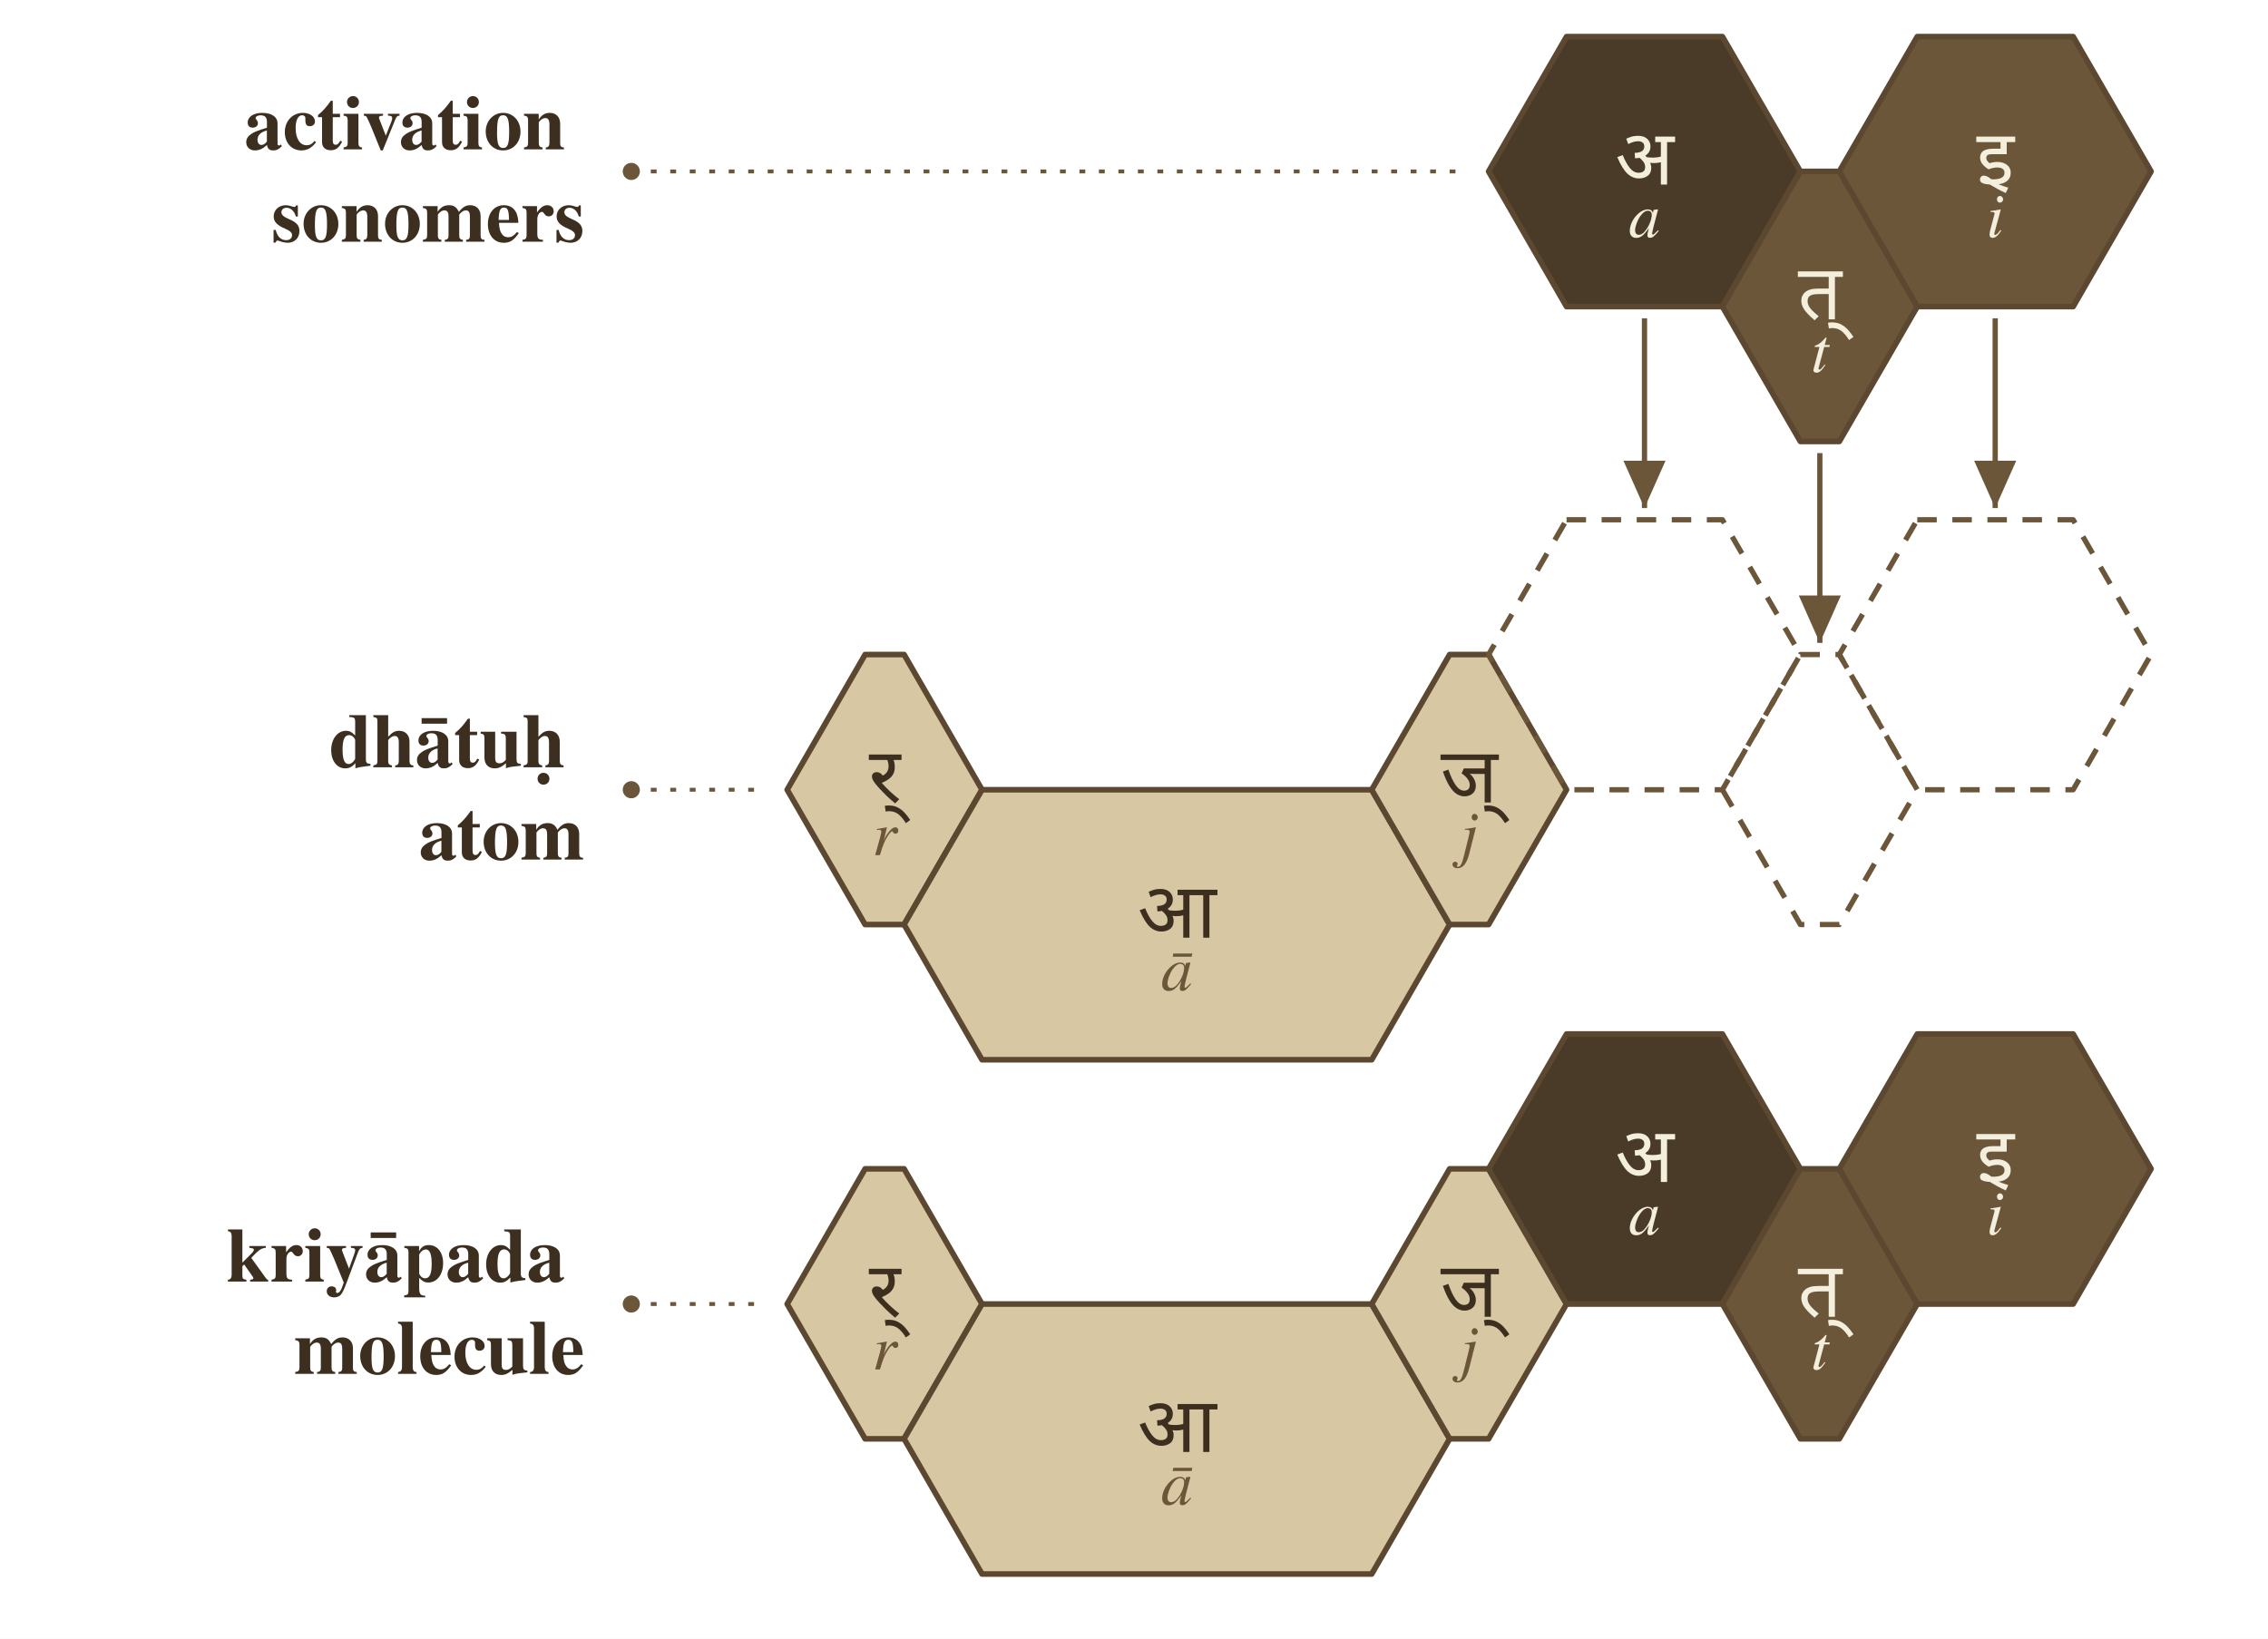
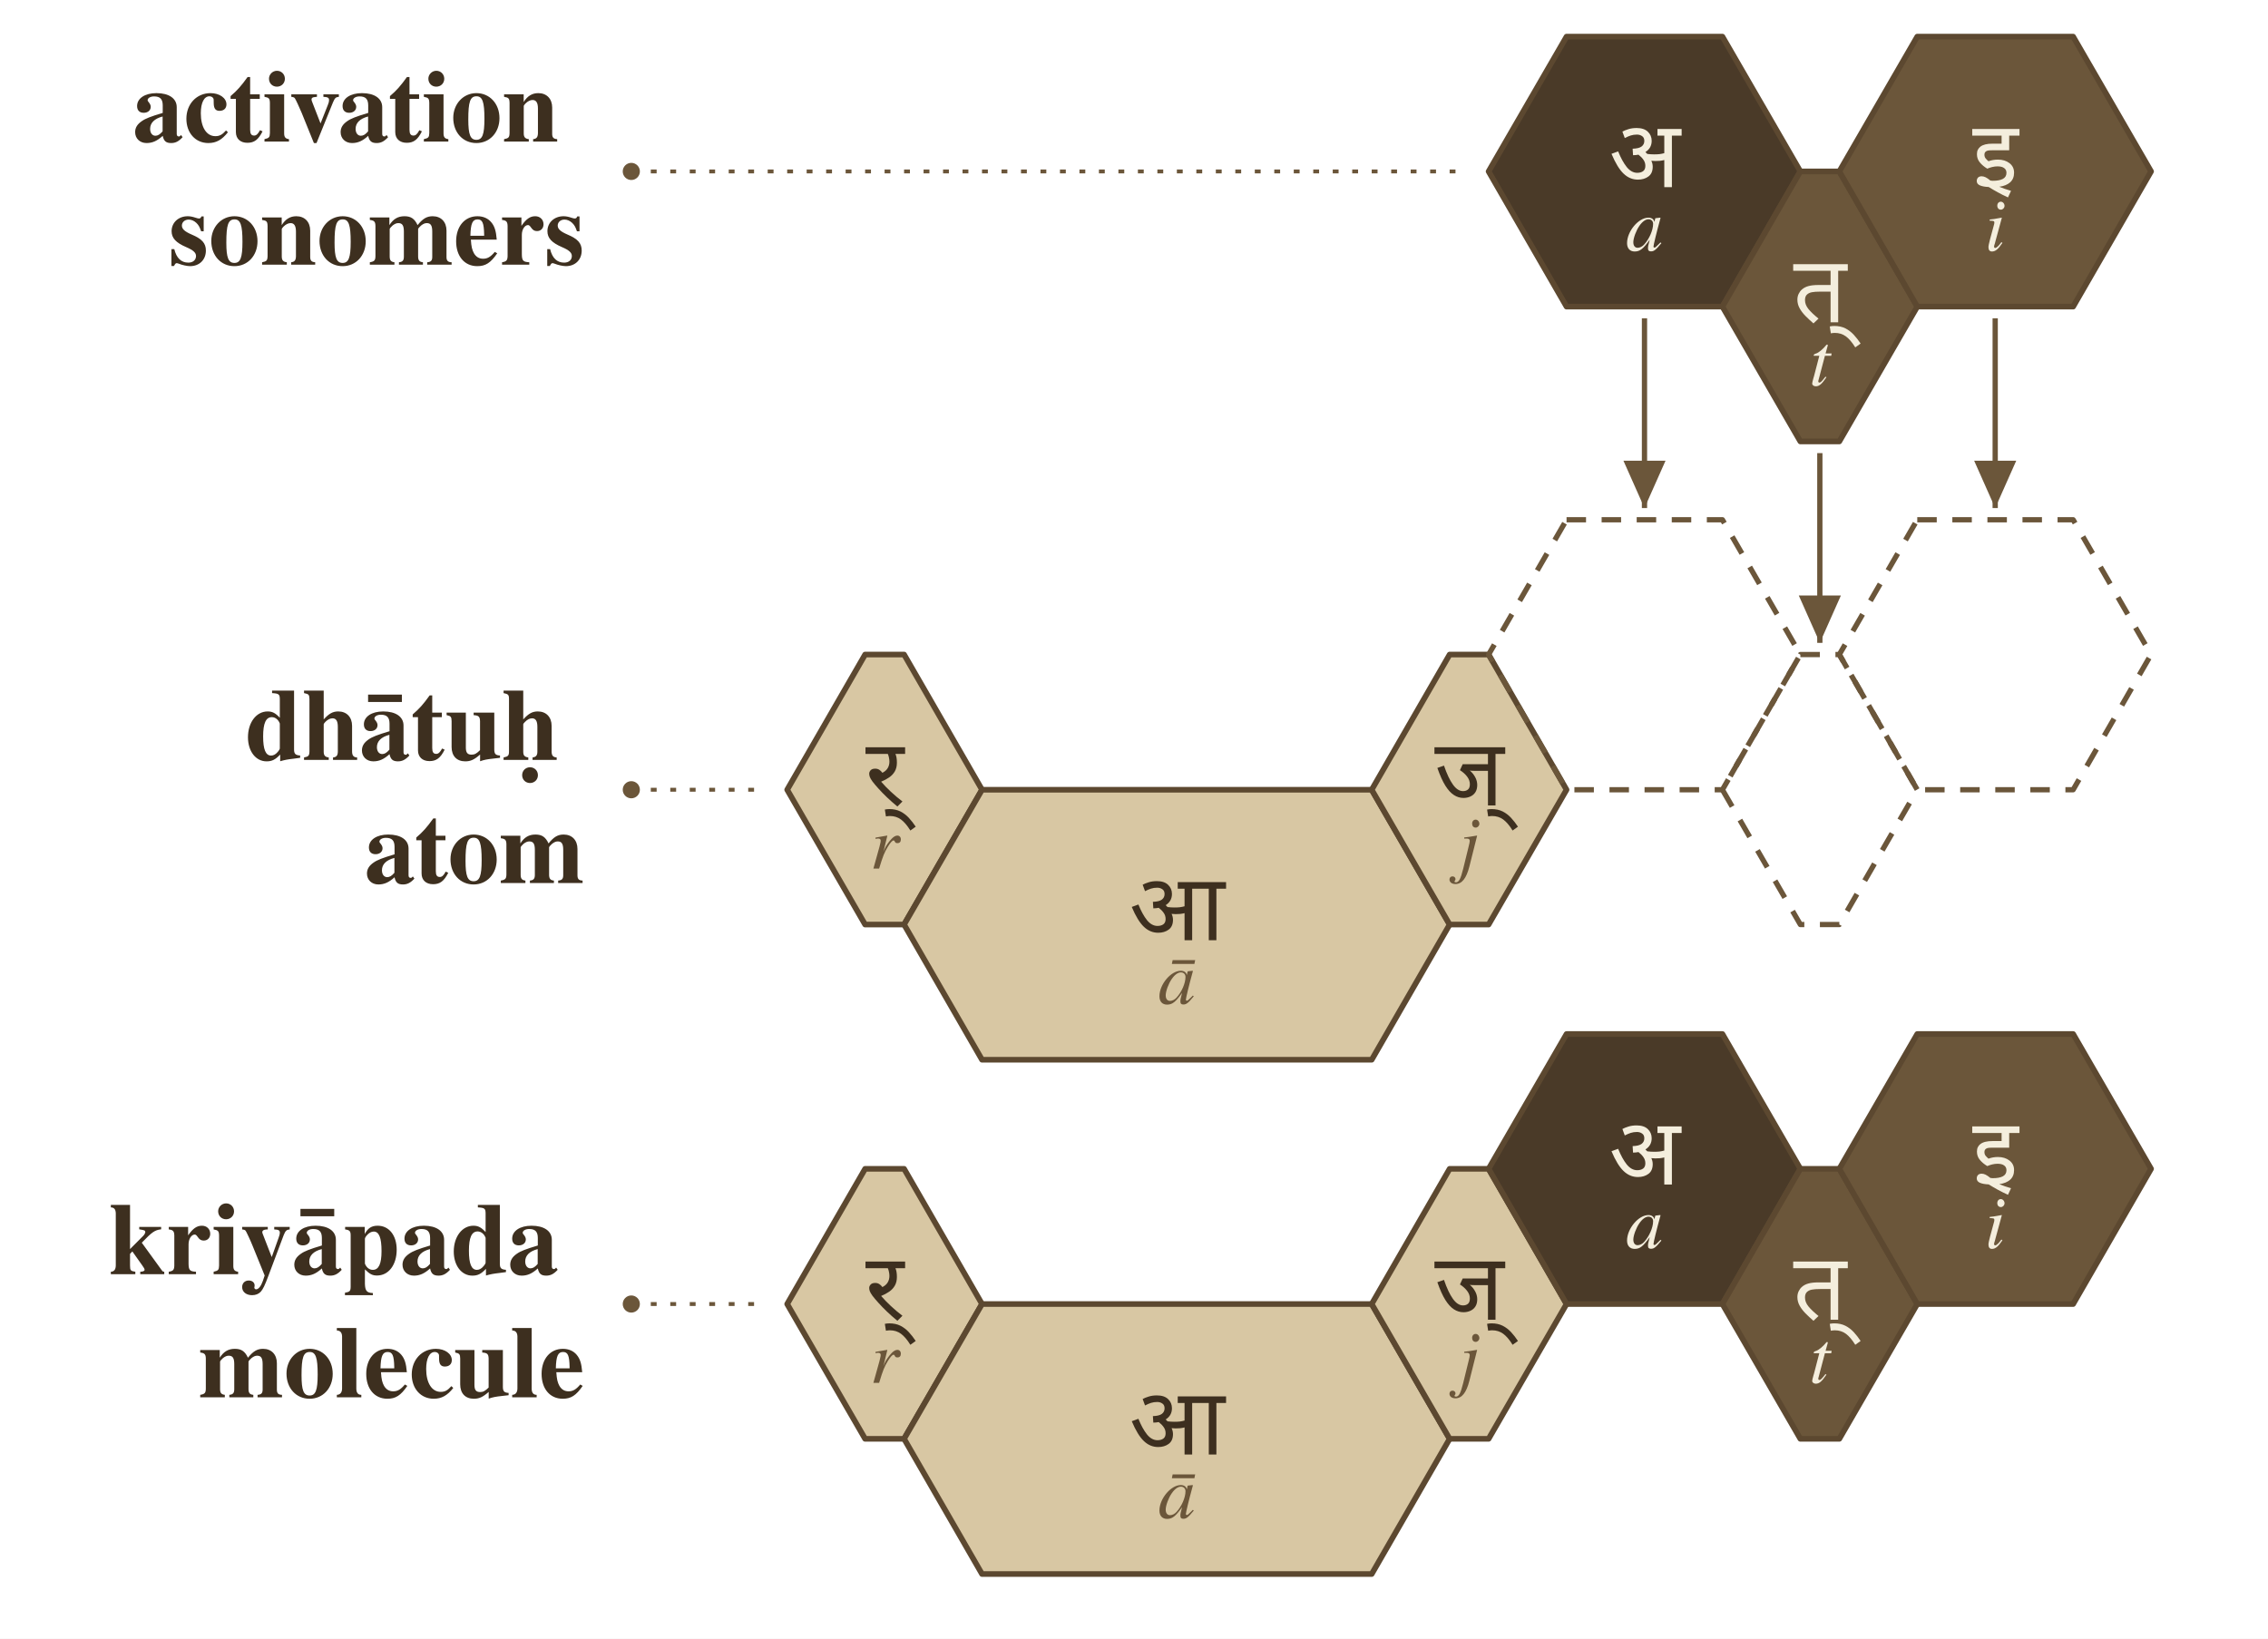
<svg xmlns="http://www.w3.org/2000/svg" viewBox="0 0 582.0 420.6" width="4.5in" height="3.252in">
  <rect x="0" y="0" width="582.0" height="420.6" fill="#ffffff" />
  <defs>
    <marker id="arrowhead" markerWidth="10" markerHeight="8" refX="9" refY="4" orient="auto" markerUnits="strokeWidth">
      <polygon points="0,0 9,4 0,8" fill="#6b563a" />
    </marker>
  </defs>
-   <text x="150.0" y="44.0" font-family="Charter, Georgia, Times, serif" font-size="19.8" font-weight="700" text-anchor="end" dominant-baseline="middle" fill="#3d2f1f">
-     <tspan x="150.0" y="32.2">activation</tspan>
-     <tspan x="150.0" y="55.9">sonomers</tspan>
+   <text x="150.0" y="44.0" font-family="Charter, Georgia, Times, serif" font-size="26.3" font-weight="700" text-anchor="end" dominant-baseline="middle" fill="#3d2f1f">
+     <tspan x="150.0" y="28.2">activation</tspan>
+     <tspan x="150.0" y="59.8">sonomers</tspan>
  </text>
-   <text x="150.0" y="202.7" font-family="Charter, Georgia, Times, serif" font-size="19.8" font-weight="700" text-anchor="end" dominant-baseline="middle" fill="#3d2f1f">
-     <tspan x="150.0" y="190.8">dhātuḥ</tspan>
-     <tspan x="150.0" y="214.5">atom</tspan>
+   <text x="150.0" y="202.7" font-family="Charter, Georgia, Times, serif" font-size="26.3" font-weight="700" text-anchor="end" dominant-baseline="middle" fill="#3d2f1f">
+     <tspan x="150.0" y="186.9">dhātuḥ</tspan>
+     <tspan x="150.0" y="218.5">atom</tspan>
  </text>
-   <text x="150.0" y="334.7" font-family="Charter, Georgia, Times, serif" font-size="19.8" font-weight="700" text-anchor="end" dominant-baseline="middle" fill="#3d2f1f">
-     <tspan x="150.0" y="322.8">kriyāpada</tspan>
-     <tspan x="150.0" y="346.5">molecule</tspan>
+   <text x="150.0" y="334.7" font-family="Charter, Georgia, Times, serif" font-size="26.3" font-weight="700" text-anchor="end" dominant-baseline="middle" fill="#3d2f1f">
+     <tspan x="150.0" y="318.9">kriyāpada</tspan>
+     <tspan x="150.0" y="350.5">molecule</tspan>
  </text>
  <circle cx="162.0" cy="44.0" r="2.2" fill="#6b563a" />
  <line x1="162.0" y1="44.0" x2="374.0" y2="44.0" stroke="#6b563a" stroke-width="1" stroke-dasharray="1.5 3.5" />
  <circle cx="162.0" cy="202.7" r="2.2" fill="#6b563a" />
  <line x1="162.0" y1="202.7" x2="194.0" y2="202.7" stroke="#6b563a" stroke-width="1" stroke-dasharray="1.5 3.5" />
  <circle cx="162.0" cy="334.7" r="2.2" fill="#6b563a" />
  <line x1="162.0" y1="334.7" x2="194.0" y2="334.7" stroke="#6b563a" stroke-width="1" stroke-dasharray="1.5 3.5" />
  <polygon points="402.0,9.4 442.0,9.4 462.0,44.0 442.0,78.7 402.0,78.7 382.0,44.0" fill="#4a3a28" stroke="#5c4830" stroke-width="1.45" stroke-linejoin="round" />
-   <text x="422.0" y="40.5" font-family="Noto Sans Devanagari, Mangal, Devanagari Sangam MN, sans-serif" font-size="19.8" font-weight="500" text-anchor="middle" dominant-baseline="middle" fill="#f4eedd">अ</text>
-   <text x="422.0" y="56.3" font-family="Charter, Georgia, Times, serif" font-size="16.2" font-style="italic" text-anchor="middle" dominant-baseline="middle" fill="#f4eedd">a</text>
+   <text x="422.0" y="39.7" font-family="Noto Sans Devanagari, Mangal, Devanagari Sangam MN, sans-serif" font-size="24.0" font-weight="500" text-anchor="middle" dominant-baseline="middle" fill="#f4eedd">अ</text>
+   <text x="422.0" y="58.9" font-family="Charter, Georgia, Times, serif" font-size="19.2" font-style="italic" text-anchor="middle" dominant-baseline="middle" fill="#f4eedd">a</text>
  <polygon points="462.0,44.0 472.0,44.0 492.0,78.7 472.0,113.3 462.0,113.3 442.0,78.7" fill="#6b563a" stroke="#5c4830" stroke-width="1.45" stroke-linejoin="round" />
-   <text x="467.0" y="75.1" font-family="Noto Sans Devanagari, Mangal, Devanagari Sangam MN, sans-serif" font-size="19.8" font-weight="500" text-anchor="middle" dominant-baseline="middle" fill="#f4eedd">त्</text>
-   <text x="467.0" y="90.9" font-family="Charter, Georgia, Times, serif" font-size="16.2" font-style="italic" text-anchor="middle" dominant-baseline="middle" fill="#f4eedd">t</text>
+   <text x="467.0" y="74.4" font-family="Noto Sans Devanagari, Mangal, Devanagari Sangam MN, sans-serif" font-size="24.0" font-weight="500" text-anchor="middle" dominant-baseline="middle" fill="#f4eedd">त्</text>
+   <text x="467.0" y="93.5" font-family="Charter, Georgia, Times, serif" font-size="19.2" font-style="italic" text-anchor="middle" dominant-baseline="middle" fill="#f4eedd">t</text>
  <polygon points="492.0,9.4 532.0,9.4 552.0,44.0 532.0,78.7 492.0,78.7 472.0,44.0" fill="#6b563a" stroke="#5c4830" stroke-width="1.45" stroke-linejoin="round" />
-   <text x="512.0" y="40.5" font-family="Noto Sans Devanagari, Mangal, Devanagari Sangam MN, sans-serif" font-size="19.8" font-weight="500" text-anchor="middle" dominant-baseline="middle" fill="#f4eedd">इ</text>
-   <text x="512.0" y="56.3" font-family="Charter, Georgia, Times, serif" font-size="16.2" font-style="italic" text-anchor="middle" dominant-baseline="middle" fill="#f4eedd">i</text>
+   <text x="512.0" y="39.7" font-family="Noto Sans Devanagari, Mangal, Devanagari Sangam MN, sans-serif" font-size="24.0" font-weight="500" text-anchor="middle" dominant-baseline="middle" fill="#f4eedd">इ</text>
+   <text x="512.0" y="58.9" font-family="Charter, Georgia, Times, serif" font-size="19.2" font-style="italic" text-anchor="middle" dominant-baseline="middle" fill="#f4eedd">i</text>
  <polygon points="222.0,168.0 232.0,168.0 252.0,202.7 232.0,237.3 222.0,237.3 202.0,202.7" fill="#d8c7a3" stroke="#5c4830" stroke-width="1.45" stroke-linejoin="round" />
-   <text x="227.0" y="199.1" font-family="Noto Sans Devanagari, Mangal, Devanagari Sangam MN, sans-serif" font-size="19.8" font-weight="500" text-anchor="middle" dominant-baseline="middle" fill="#3d2f1f">र्</text>
-   <text x="227.0" y="214.9" font-family="Charter, Georgia, Times, serif" font-size="16.2" font-style="italic" text-anchor="middle" dominant-baseline="middle" fill="#6b563a">r</text>
+   <text x="227.0" y="198.4" font-family="Noto Sans Devanagari, Mangal, Devanagari Sangam MN, sans-serif" font-size="24.0" font-weight="500" text-anchor="middle" dominant-baseline="middle" fill="#3d2f1f">र्</text>
+   <text x="227.0" y="217.5" font-family="Charter, Georgia, Times, serif" font-size="19.2" font-style="italic" text-anchor="middle" dominant-baseline="middle" fill="#6b563a">r</text>
  <polygon points="252.0,202.7 352.0,202.7 372.0,237.3 352.0,272.0 252.0,272.0 232.0,237.3" fill="#d8c7a3" stroke="#5c4830" stroke-width="1.45" stroke-linejoin="round" />
-   <text x="302.0" y="233.8" font-family="Noto Sans Devanagari, Mangal, Devanagari Sangam MN, sans-serif" font-size="19.8" font-weight="500" text-anchor="middle" dominant-baseline="middle" fill="#3d2f1f">आ</text>
-   <text x="302.0" y="249.6" font-family="Charter, Georgia, Times, serif" font-size="16.2" font-style="italic" text-anchor="middle" dominant-baseline="middle" fill="#6b563a">ā</text>
+   <text x="302.0" y="233.0" font-family="Noto Sans Devanagari, Mangal, Devanagari Sangam MN, sans-serif" font-size="24.0" font-weight="500" text-anchor="middle" dominant-baseline="middle" fill="#3d2f1f">आ</text>
+   <text x="302.0" y="252.2" font-family="Charter, Georgia, Times, serif" font-size="19.2" font-style="italic" text-anchor="middle" dominant-baseline="middle" fill="#6b563a">ā</text>
  <polygon points="372.0,168.0 382.0,168.0 402.0,202.7 382.0,237.3 372.0,237.3 352.0,202.7" fill="#d8c7a3" stroke="#5c4830" stroke-width="1.45" stroke-linejoin="round" />
-   <text x="377.0" y="199.1" font-family="Noto Sans Devanagari, Mangal, Devanagari Sangam MN, sans-serif" font-size="19.8" font-weight="500" text-anchor="middle" dominant-baseline="middle" fill="#3d2f1f">ज्</text>
-   <text x="377.0" y="214.9" font-family="Charter, Georgia, Times, serif" font-size="16.2" font-style="italic" text-anchor="middle" dominant-baseline="middle" fill="#6b563a">j</text>
+   <text x="377.0" y="198.4" font-family="Noto Sans Devanagari, Mangal, Devanagari Sangam MN, sans-serif" font-size="24.0" font-weight="500" text-anchor="middle" dominant-baseline="middle" fill="#3d2f1f">ज्</text>
+   <text x="377.0" y="217.5" font-family="Charter, Georgia, Times, serif" font-size="19.2" font-style="italic" text-anchor="middle" dominant-baseline="middle" fill="#6b563a">j</text>
  <polygon points="402.0,133.4 442.0,133.4 462.0,168.0 442.0,202.7 402.0,202.7 382.0,168.0" fill="none" stroke="#6b563a" stroke-width="1.35" stroke-dasharray="5 4" stroke-linejoin="round" />
  <polygon points="462.0,168.0 472.0,168.0 492.0,202.7 472.0,237.3 462.0,237.3 442.0,202.7" fill="none" stroke="#6b563a" stroke-width="1.35" stroke-dasharray="5 4" stroke-linejoin="round" />
  <polygon points="492.0,133.4 532.0,133.4 552.0,168.0 532.0,202.7 492.0,202.7 472.0,168.0" fill="none" stroke="#6b563a" stroke-width="1.35" stroke-dasharray="5 4" stroke-linejoin="round" />
  <path d="M 422.0,81.7 L 422.0,130.4" fill="none" stroke="#6b563a" stroke-width="1.35" marker-end="url(#arrowhead)" />
  <path d="M 467.0,116.3 L 467.0,165.0" fill="none" stroke="#6b563a" stroke-width="1.35" marker-end="url(#arrowhead)" />
  <path d="M 512.0,81.7 L 512.0,130.4" fill="none" stroke="#6b563a" stroke-width="1.35" marker-end="url(#arrowhead)" />
  <polygon points="222.0,300.0 232.0,300.0 252.0,334.7 232.0,369.3 222.0,369.3 202.0,334.7" fill="#d8c7a3" stroke="#5c4830" stroke-width="1.45" stroke-linejoin="round" />
-   <text x="227.0" y="331.1" font-family="Noto Sans Devanagari, Mangal, Devanagari Sangam MN, sans-serif" font-size="19.8" font-weight="500" text-anchor="middle" dominant-baseline="middle" fill="#3d2f1f">र्</text>
-   <text x="227.0" y="346.9" font-family="Charter, Georgia, Times, serif" font-size="16.2" font-style="italic" text-anchor="middle" dominant-baseline="middle" fill="#6b563a">r</text>
+   <text x="227.0" y="330.4" font-family="Noto Sans Devanagari, Mangal, Devanagari Sangam MN, sans-serif" font-size="24.0" font-weight="500" text-anchor="middle" dominant-baseline="middle" fill="#3d2f1f">र्</text>
+   <text x="227.0" y="349.5" font-family="Charter, Georgia, Times, serif" font-size="19.2" font-style="italic" text-anchor="middle" dominant-baseline="middle" fill="#6b563a">r</text>
  <polygon points="252.0,334.7 352.0,334.7 372.0,369.3 352.0,404.0 252.0,404.0 232.0,369.3" fill="#d8c7a3" stroke="#5c4830" stroke-width="1.45" stroke-linejoin="round" />
-   <text x="302.0" y="365.8" font-family="Noto Sans Devanagari, Mangal, Devanagari Sangam MN, sans-serif" font-size="19.8" font-weight="500" text-anchor="middle" dominant-baseline="middle" fill="#3d2f1f">आ</text>
-   <text x="302.0" y="381.6" font-family="Charter, Georgia, Times, serif" font-size="16.2" font-style="italic" text-anchor="middle" dominant-baseline="middle" fill="#6b563a">ā</text>
+   <text x="302.0" y="365.0" font-family="Noto Sans Devanagari, Mangal, Devanagari Sangam MN, sans-serif" font-size="24.0" font-weight="500" text-anchor="middle" dominant-baseline="middle" fill="#3d2f1f">आ</text>
+   <text x="302.0" y="384.2" font-family="Charter, Georgia, Times, serif" font-size="19.2" font-style="italic" text-anchor="middle" dominant-baseline="middle" fill="#6b563a">ā</text>
  <polygon points="372.0,300.0 382.0,300.0 402.0,334.7 382.0,369.3 372.0,369.3 352.0,334.7" fill="#d8c7a3" stroke="#5c4830" stroke-width="1.45" stroke-linejoin="round" />
-   <text x="377.0" y="331.1" font-family="Noto Sans Devanagari, Mangal, Devanagari Sangam MN, sans-serif" font-size="19.8" font-weight="500" text-anchor="middle" dominant-baseline="middle" fill="#3d2f1f">ज्</text>
-   <text x="377.0" y="346.9" font-family="Charter, Georgia, Times, serif" font-size="16.2" font-style="italic" text-anchor="middle" dominant-baseline="middle" fill="#6b563a">j</text>
+   <text x="377.0" y="330.4" font-family="Noto Sans Devanagari, Mangal, Devanagari Sangam MN, sans-serif" font-size="24.0" font-weight="500" text-anchor="middle" dominant-baseline="middle" fill="#3d2f1f">ज्</text>
+   <text x="377.0" y="349.5" font-family="Charter, Georgia, Times, serif" font-size="19.2" font-style="italic" text-anchor="middle" dominant-baseline="middle" fill="#6b563a">j</text>
  <polygon points="402.0,265.4 442.0,265.4 462.0,300.0 442.0,334.7 402.0,334.7 382.0,300.0" fill="#4a3a28" stroke="#5c4830" stroke-width="1.45" stroke-linejoin="round" />
-   <text x="422.0" y="296.5" font-family="Noto Sans Devanagari, Mangal, Devanagari Sangam MN, sans-serif" font-size="19.8" font-weight="500" text-anchor="middle" dominant-baseline="middle" fill="#f4eedd">अ</text>
-   <text x="422.0" y="312.3" font-family="Charter, Georgia, Times, serif" font-size="16.2" font-style="italic" text-anchor="middle" dominant-baseline="middle" fill="#f4eedd">a</text>
+   <text x="422.0" y="295.7" font-family="Noto Sans Devanagari, Mangal, Devanagari Sangam MN, sans-serif" font-size="24.0" font-weight="500" text-anchor="middle" dominant-baseline="middle" fill="#f4eedd">अ</text>
+   <text x="422.0" y="314.9" font-family="Charter, Georgia, Times, serif" font-size="19.2" font-style="italic" text-anchor="middle" dominant-baseline="middle" fill="#f4eedd">a</text>
  <polygon points="462.0,300.0 472.0,300.0 492.0,334.7 472.0,369.3 462.0,369.3 442.0,334.7" fill="#6b563a" stroke="#5c4830" stroke-width="1.45" stroke-linejoin="round" />
-   <text x="467.0" y="331.1" font-family="Noto Sans Devanagari, Mangal, Devanagari Sangam MN, sans-serif" font-size="19.8" font-weight="500" text-anchor="middle" dominant-baseline="middle" fill="#f4eedd">त्</text>
-   <text x="467.0" y="346.9" font-family="Charter, Georgia, Times, serif" font-size="16.2" font-style="italic" text-anchor="middle" dominant-baseline="middle" fill="#f4eedd">t</text>
+   <text x="467.0" y="330.4" font-family="Noto Sans Devanagari, Mangal, Devanagari Sangam MN, sans-serif" font-size="24.0" font-weight="500" text-anchor="middle" dominant-baseline="middle" fill="#f4eedd">त्</text>
+   <text x="467.0" y="349.5" font-family="Charter, Georgia, Times, serif" font-size="19.2" font-style="italic" text-anchor="middle" dominant-baseline="middle" fill="#f4eedd">t</text>
  <polygon points="492.0,265.4 532.0,265.4 552.0,300.0 532.0,334.7 492.0,334.7 472.0,300.0" fill="#6b563a" stroke="#5c4830" stroke-width="1.45" stroke-linejoin="round" />
-   <text x="512.0" y="296.5" font-family="Noto Sans Devanagari, Mangal, Devanagari Sangam MN, sans-serif" font-size="19.8" font-weight="500" text-anchor="middle" dominant-baseline="middle" fill="#f4eedd">इ</text>
-   <text x="512.0" y="312.3" font-family="Charter, Georgia, Times, serif" font-size="16.2" font-style="italic" text-anchor="middle" dominant-baseline="middle" fill="#f4eedd">i</text>
+   <text x="512.0" y="295.7" font-family="Noto Sans Devanagari, Mangal, Devanagari Sangam MN, sans-serif" font-size="24.0" font-weight="500" text-anchor="middle" dominant-baseline="middle" fill="#f4eedd">इ</text>
+   <text x="512.0" y="314.9" font-family="Charter, Georgia, Times, serif" font-size="19.2" font-style="italic" text-anchor="middle" dominant-baseline="middle" fill="#f4eedd">i</text>
</svg>
